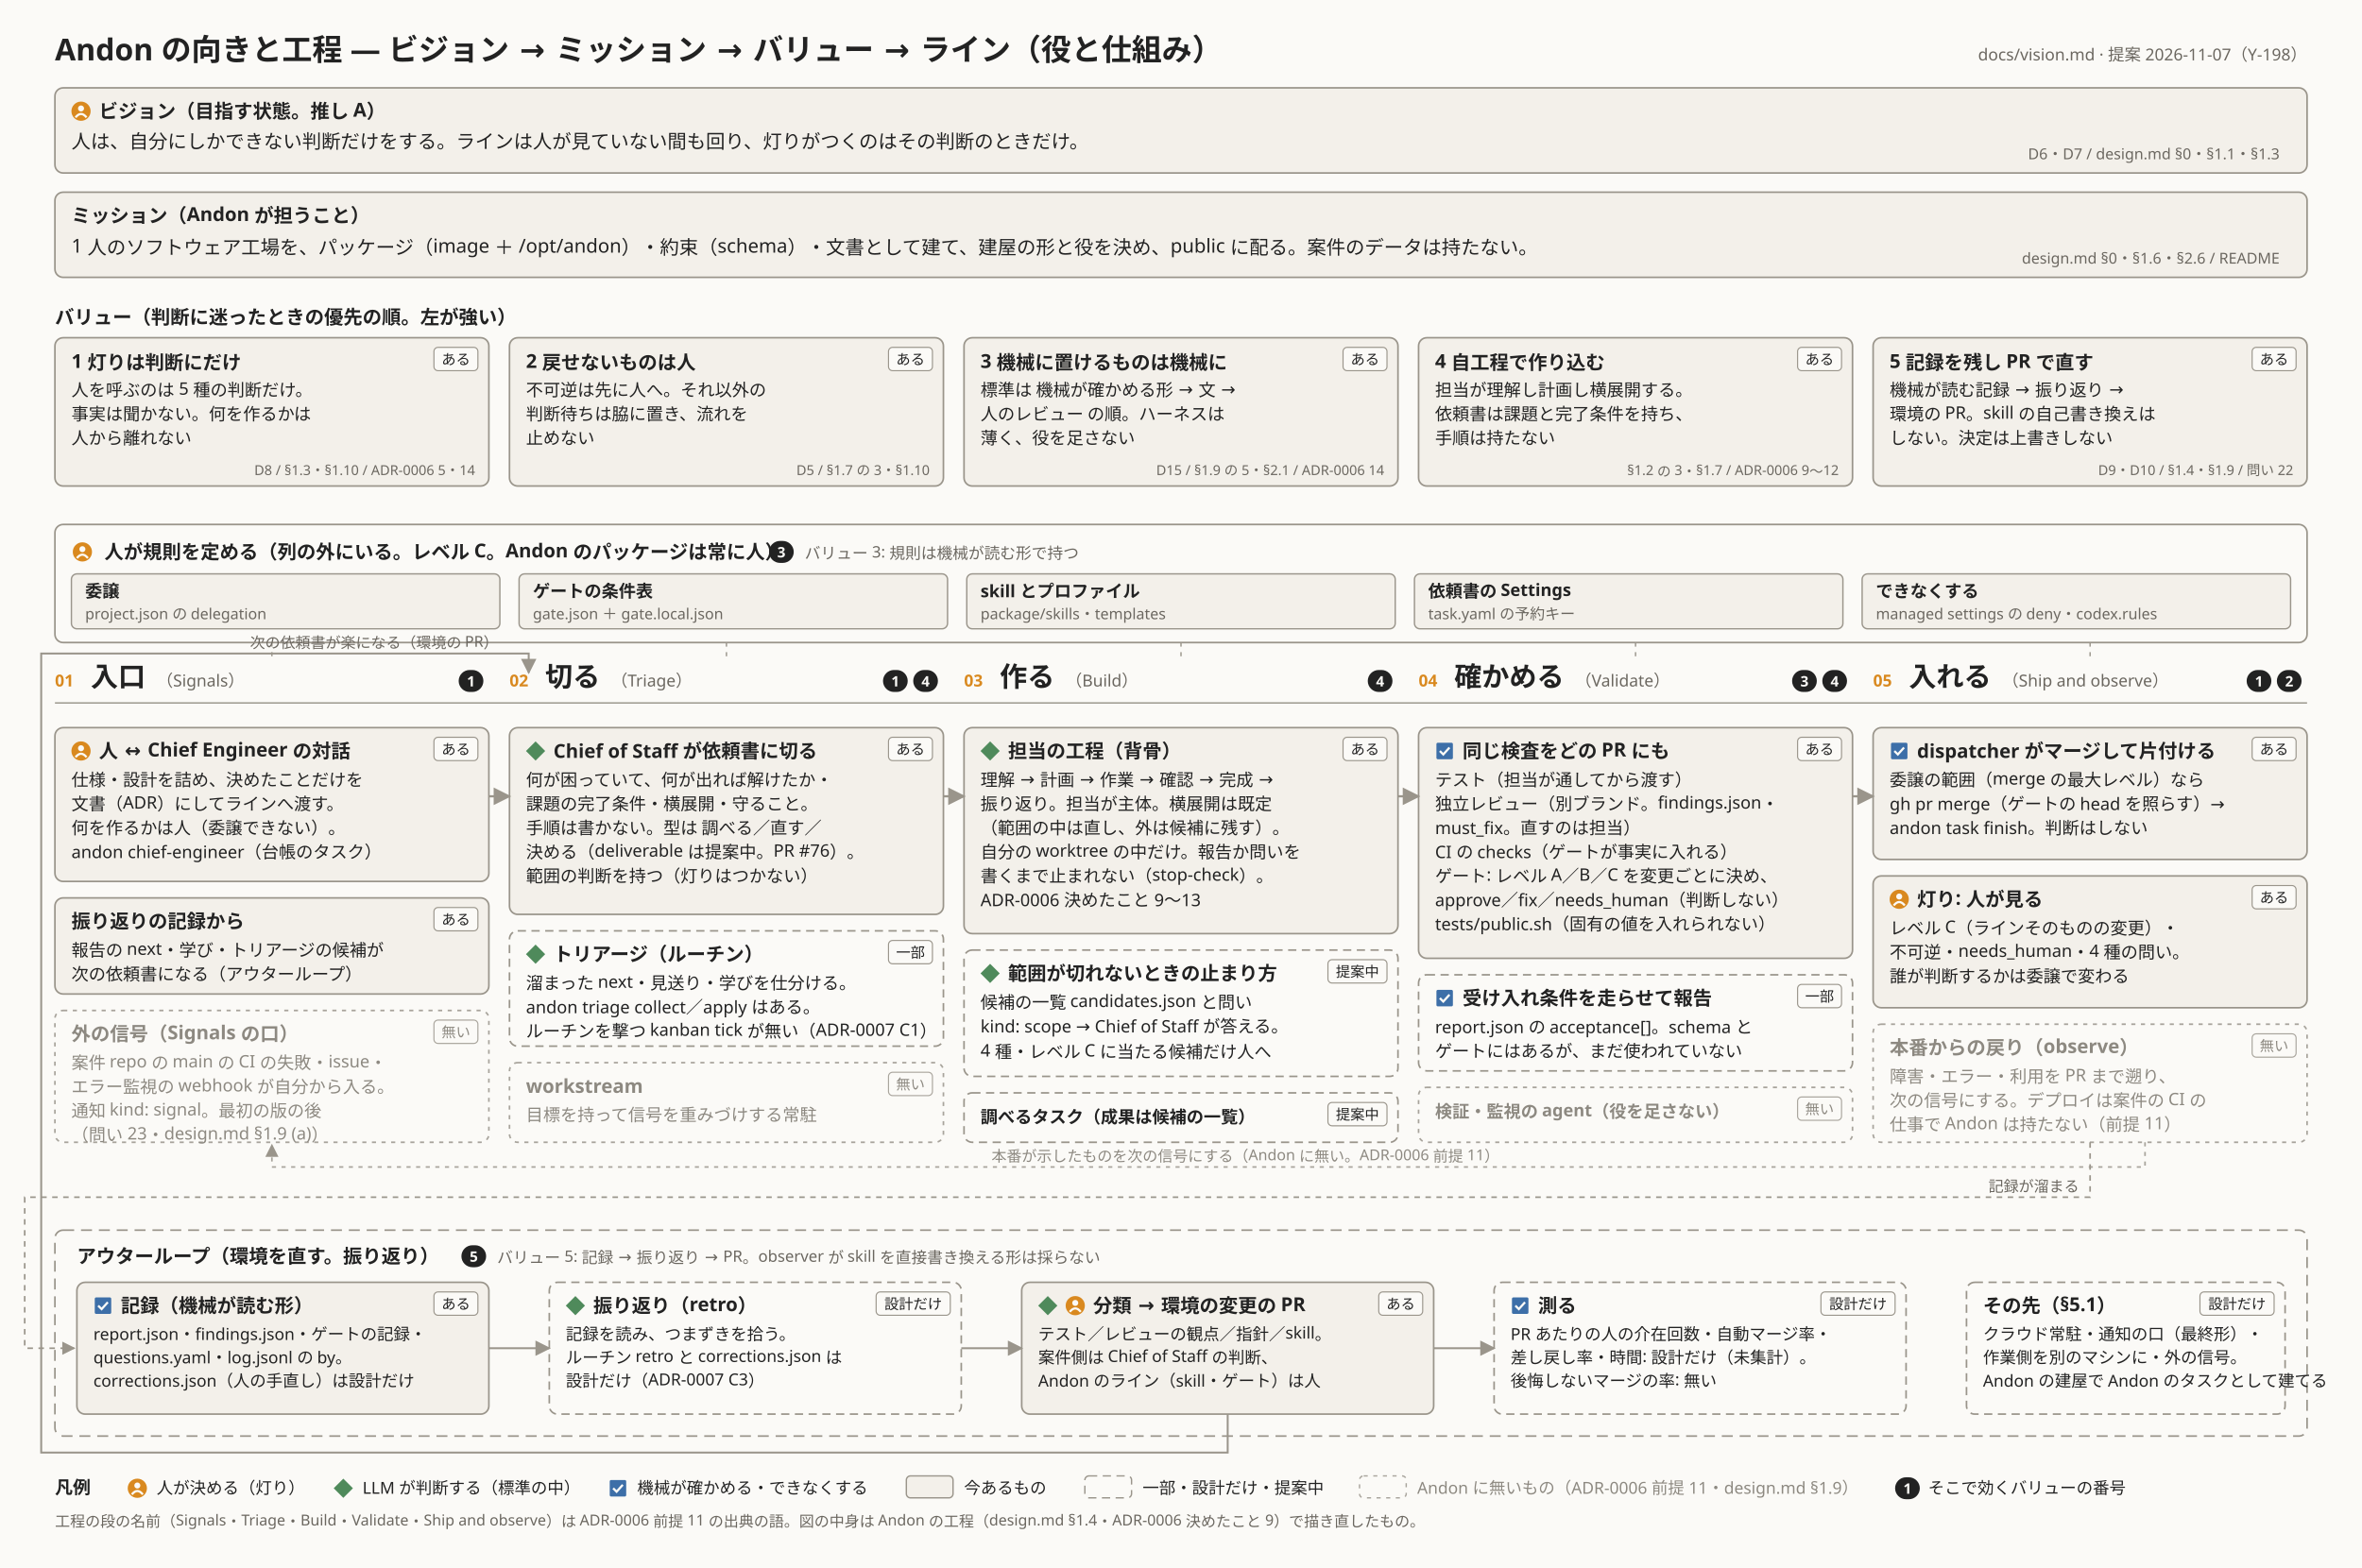
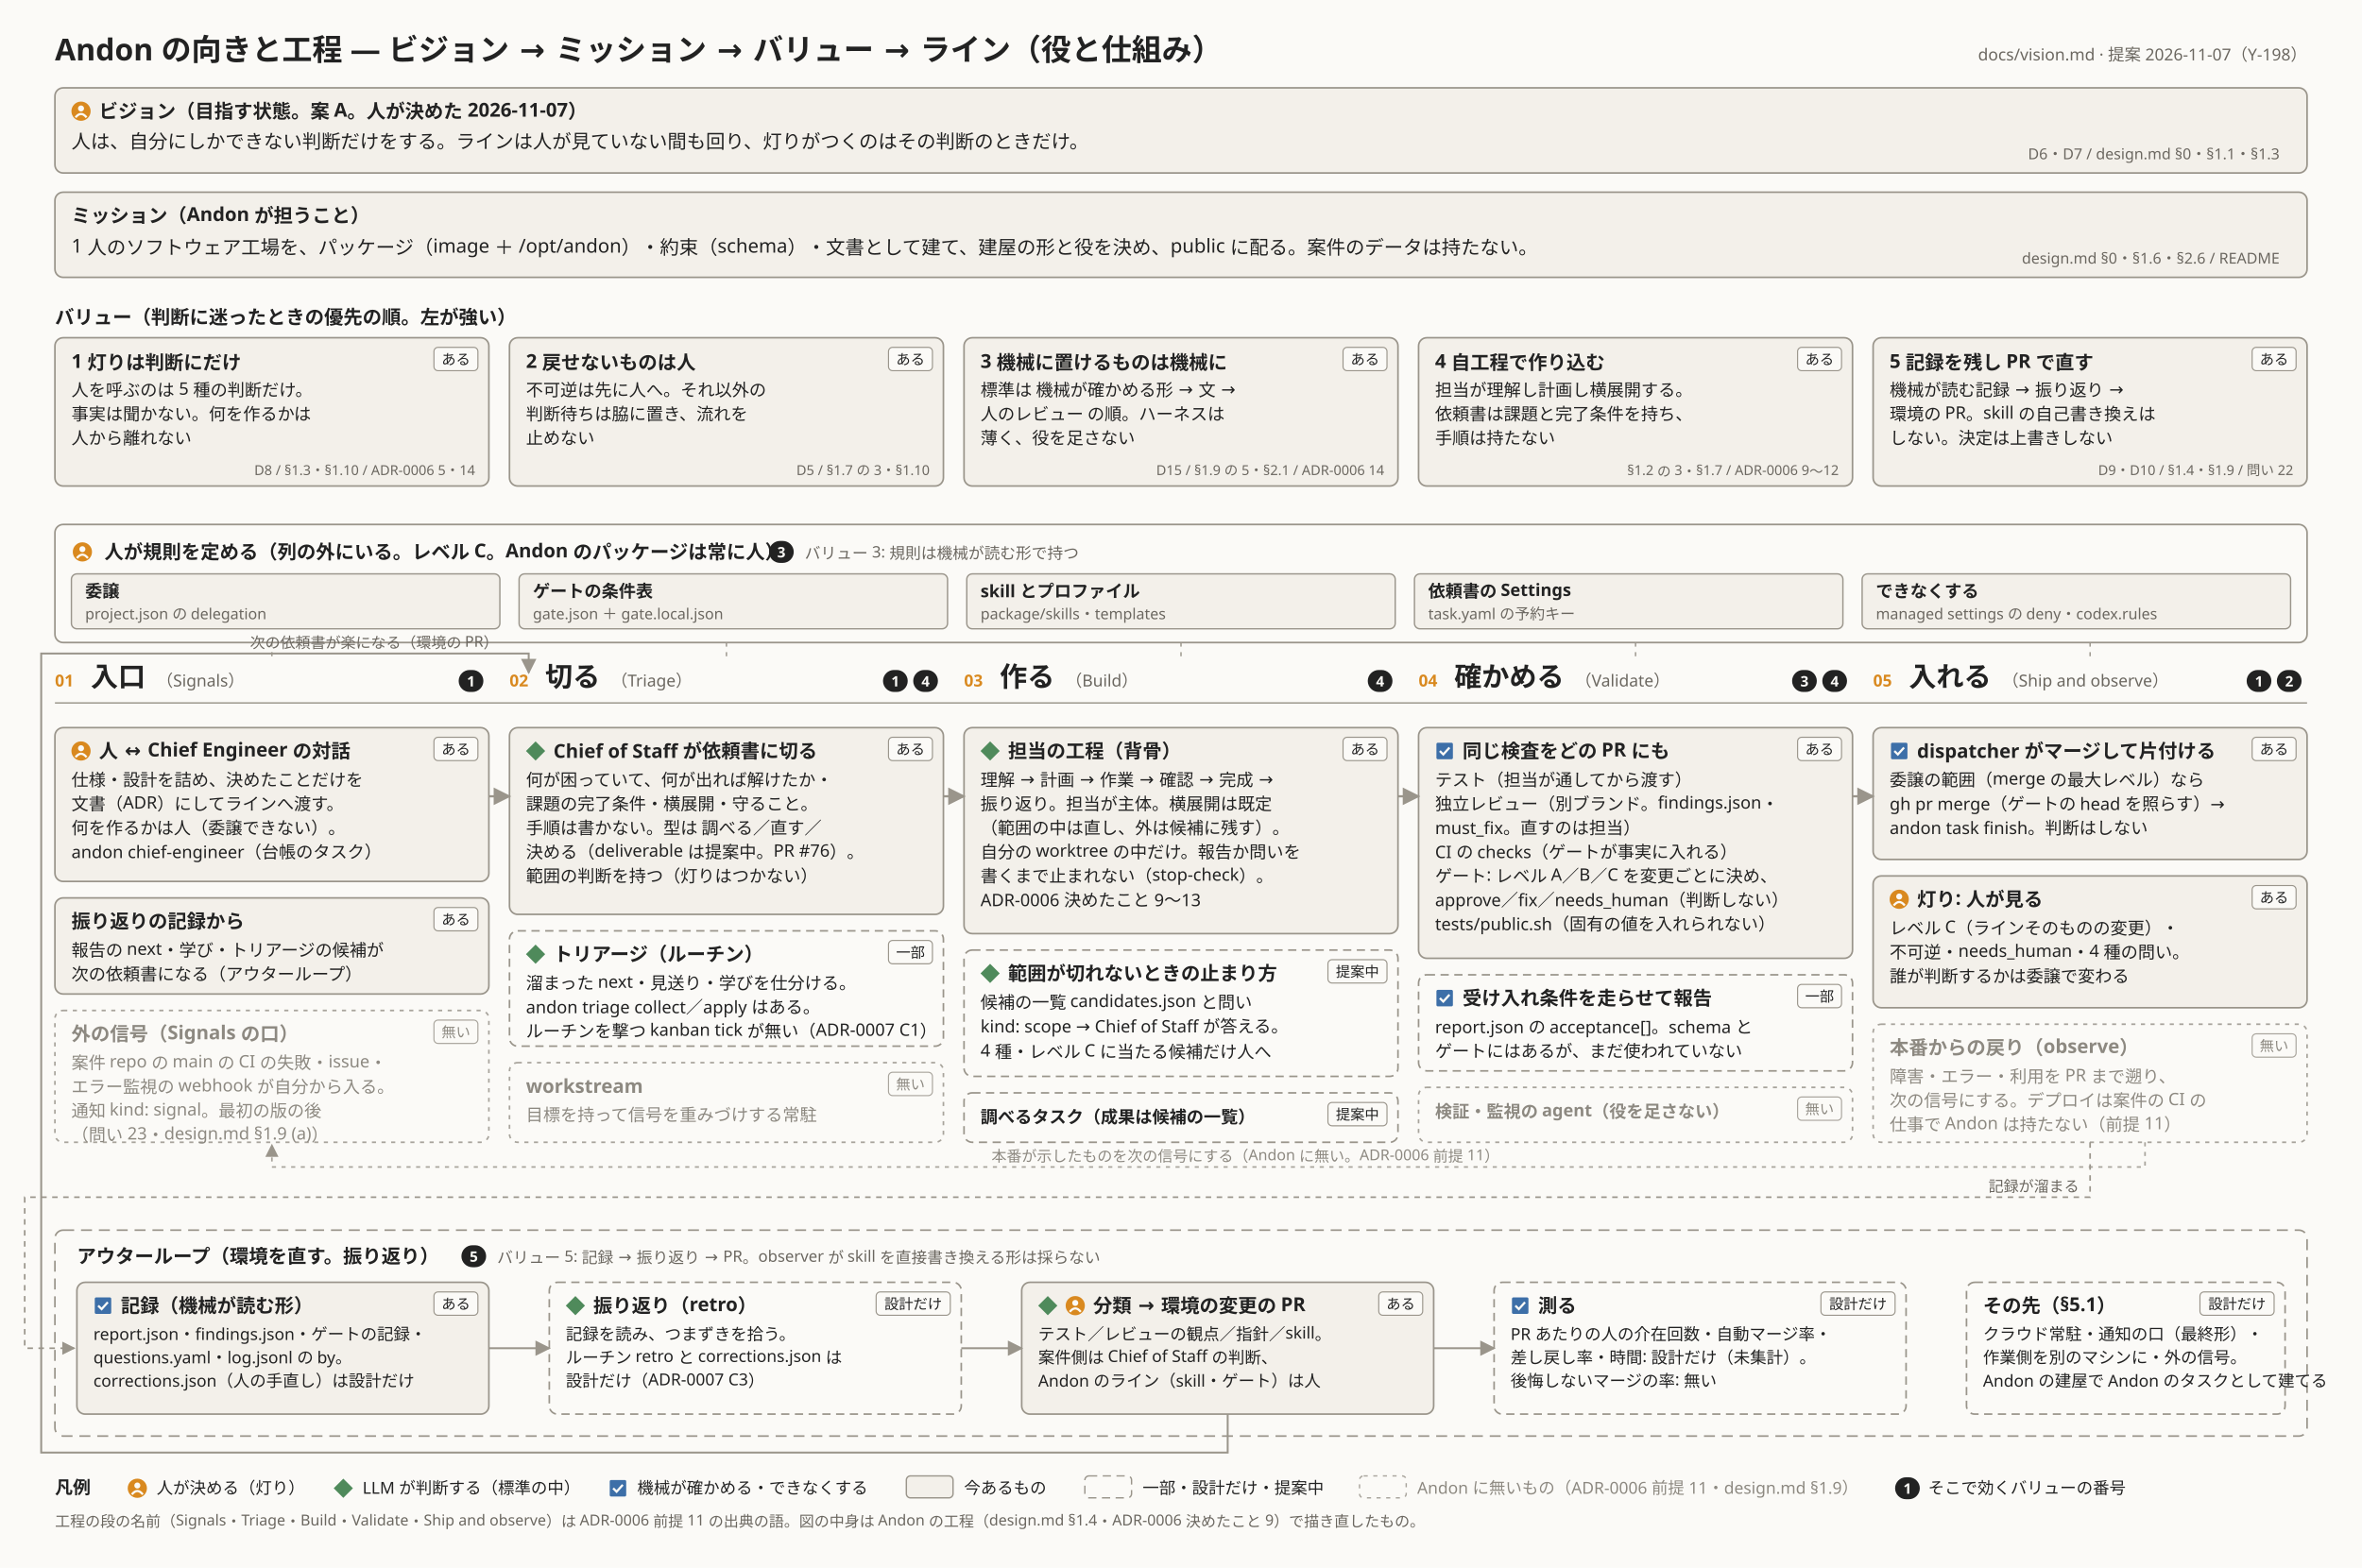
<svg xmlns="http://www.w3.org/2000/svg" width="1720" height="1142" viewBox="0 0 1720 1142" font-family="sans-serif">
  <defs>
    <marker id="ah" viewBox="0 0 10 10" refX="9" refY="5" markerWidth="8" markerHeight="8" orient="auto-start-reverse">
      <path d="M0 0 L10 5 L0 10 z" fill="#9a958b" />
    </marker>
  </defs>
  <rect width="1720" height="1142" fill="#fbfaf7" />
  <text x="40" y="44" font-size="22" font-weight="bold" fill="#222222" text-anchor="start" font-family="sans-serif">Andon の向きと工程 — ビジョン → ミッション → バリュー → ライン（役と仕組み）</text>
  <text x="1680" y="44" font-size="12" font-weight="normal" fill="#6b6760" text-anchor="end" font-family="sans-serif">docs/vision.md · 提案 2026-11-07（Y-198）</text>
  <rect x="40" y="64" width="1640" height="62" rx="6" fill="#f3f0ea" stroke="#9a958b" stroke-width="1.2" />
  <circle cx="59" cy="81" r="7" fill="#d9891f" />
  <circle cx="59" cy="79" r="2.2" fill="#fbfaf7" />
  <path d="M55 85.5 q4 -5 8 0" stroke="#fbfaf7" stroke-width="1.6" fill="none" />
-   <text x="72" y="86" font-size="14" font-weight="bold" fill="#222222" text-anchor="start" font-family="sans-serif">ビジョン（目指す状態。推し A）</text>
+   <text x="72" y="86" font-size="14" font-weight="bold" fill="#222222" text-anchor="start" font-family="sans-serif">ビジョン（目指す状態。案 A。人が決めた 2026-11-07）</text>
  <text x="52" y="108" font-size="14" font-weight="normal" fill="#222222" text-anchor="start" font-family="sans-serif">人は、自分にしかできない判断だけをする。ラインは人が見ていない間も回り、灯りがつくのはその判断のときだけ。</text>
  <text x="1660" y="116" font-size="11" font-weight="normal" fill="#6b6760" text-anchor="end" font-family="sans-serif">D6・D7 / design.md §0・§1.1・§1.3</text>
  <rect x="40" y="140" width="1640" height="62" rx="6" fill="#f3f0ea" stroke="#9a958b" stroke-width="1.2" />
  <text x="52" y="162" font-size="14" font-weight="bold" fill="#222222" text-anchor="start" font-family="sans-serif">ミッション（Andon が担うこと）</text>
  <text x="52" y="184" font-size="14" font-weight="normal" fill="#222222" text-anchor="start" font-family="sans-serif">1 人のソフトウェア工場を、パッケージ（image ＋ /opt/andon）・約束（schema）・文書として建て、建屋の形と役を決め、public に配る。案件のデータは持たない。</text>
  <text x="1660" y="192" font-size="11" font-weight="normal" fill="#6b6760" text-anchor="end" font-family="sans-serif">design.md §0・§1.6・§2.6 / README</text>
  <text x="40" y="236" font-size="14" font-weight="bold" fill="#222222" text-anchor="start" font-family="sans-serif">バリュー（判断に迷ったときの優先の順。左が強い）</text>
  <rect x="40" y="246" width="316" height="108" rx="6" fill="#f3f0ea" stroke="#9a958b" stroke-width="1.2" />
  <rect x="316" y="253" width="32" height="17" rx="3" fill="#fbfaf7" stroke="#9a958b" stroke-width="0.8" />
  <text x="332.0" y="265.5" font-size="10.5" font-weight="normal" fill="#222222" text-anchor="middle" font-family="sans-serif">ある</text>
  <text x="52" y="268" font-size="14" font-weight="bold" fill="#222222" text-anchor="start" font-family="sans-serif">1 灯りは判断にだけ</text>
  <text x="52" y="288.5" font-size="12.5" font-weight="normal" fill="#222222" text-anchor="start" font-family="sans-serif">人を呼ぶのは 5 種の判断だけ。</text>
  <text x="52" y="306.0" font-size="12.5" font-weight="normal" fill="#222222" text-anchor="start" font-family="sans-serif">事実は聞かない。何を作るかは</text>
  <text x="52" y="323.5" font-size="12.5" font-weight="normal" fill="#222222" text-anchor="start" font-family="sans-serif">人から離れない</text>
  <text x="346" y="346" font-size="10" font-weight="normal" fill="#6b6760" text-anchor="end" font-family="sans-serif">D8 / §1.3・§1.10 / ADR-0006 5・14</text>
  <rect x="371" y="246" width="316" height="108" rx="6" fill="#f3f0ea" stroke="#9a958b" stroke-width="1.2" />
  <rect x="647" y="253" width="32" height="17" rx="3" fill="#fbfaf7" stroke="#9a958b" stroke-width="0.8" />
  <text x="663.0" y="265.5" font-size="10.5" font-weight="normal" fill="#222222" text-anchor="middle" font-family="sans-serif">ある</text>
  <text x="383" y="268" font-size="14" font-weight="bold" fill="#222222" text-anchor="start" font-family="sans-serif">2 戻せないものは人</text>
  <text x="383" y="288.5" font-size="12.5" font-weight="normal" fill="#222222" text-anchor="start" font-family="sans-serif">不可逆は先に人へ。それ以外の</text>
  <text x="383" y="306.0" font-size="12.5" font-weight="normal" fill="#222222" text-anchor="start" font-family="sans-serif">判断待ちは脇に置き、流れを</text>
  <text x="383" y="323.5" font-size="12.5" font-weight="normal" fill="#222222" text-anchor="start" font-family="sans-serif">止めない</text>
  <text x="677" y="346" font-size="10" font-weight="normal" fill="#6b6760" text-anchor="end" font-family="sans-serif">D5 / §1.7 の 3・§1.10</text>
  <rect x="702" y="246" width="316" height="108" rx="6" fill="#f3f0ea" stroke="#9a958b" stroke-width="1.2" />
  <rect x="978" y="253" width="32" height="17" rx="3" fill="#fbfaf7" stroke="#9a958b" stroke-width="0.8" />
  <text x="994.0" y="265.5" font-size="10.5" font-weight="normal" fill="#222222" text-anchor="middle" font-family="sans-serif">ある</text>
  <text x="714" y="268" font-size="14" font-weight="bold" fill="#222222" text-anchor="start" font-family="sans-serif">3 機械に置けるものは機械に</text>
  <text x="714" y="288.5" font-size="12.5" font-weight="normal" fill="#222222" text-anchor="start" font-family="sans-serif">標準は 機械が確かめる形 → 文 →</text>
  <text x="714" y="306.0" font-size="12.5" font-weight="normal" fill="#222222" text-anchor="start" font-family="sans-serif">人のレビュー の順。ハーネスは</text>
  <text x="714" y="323.5" font-size="12.5" font-weight="normal" fill="#222222" text-anchor="start" font-family="sans-serif">薄く、役を足さない</text>
  <text x="1008" y="346" font-size="10" font-weight="normal" fill="#6b6760" text-anchor="end" font-family="sans-serif">D15 / §1.9 の 5・§2.1 / ADR-0006 14</text>
  <rect x="1033" y="246" width="316" height="108" rx="6" fill="#f3f0ea" stroke="#9a958b" stroke-width="1.2" />
  <rect x="1309" y="253" width="32" height="17" rx="3" fill="#fbfaf7" stroke="#9a958b" stroke-width="0.8" />
  <text x="1325.0" y="265.5" font-size="10.5" font-weight="normal" fill="#222222" text-anchor="middle" font-family="sans-serif">ある</text>
  <text x="1045" y="268" font-size="14" font-weight="bold" fill="#222222" text-anchor="start" font-family="sans-serif">4 自工程で作り込む</text>
  <text x="1045" y="288.5" font-size="12.5" font-weight="normal" fill="#222222" text-anchor="start" font-family="sans-serif">担当が理解し計画し横展開する。</text>
  <text x="1045" y="306.0" font-size="12.5" font-weight="normal" fill="#222222" text-anchor="start" font-family="sans-serif">依頼書は課題と完了条件を持ち、</text>
  <text x="1045" y="323.5" font-size="12.5" font-weight="normal" fill="#222222" text-anchor="start" font-family="sans-serif">手順は持たない</text>
  <text x="1339" y="346" font-size="10" font-weight="normal" fill="#6b6760" text-anchor="end" font-family="sans-serif">§1.2 の 3・§1.7 / ADR-0006 9〜12</text>
  <rect x="1364" y="246" width="316" height="108" rx="6" fill="#f3f0ea" stroke="#9a958b" stroke-width="1.2" />
  <rect x="1640" y="253" width="32" height="17" rx="3" fill="#fbfaf7" stroke="#9a958b" stroke-width="0.8" />
  <text x="1656.0" y="265.5" font-size="10.5" font-weight="normal" fill="#222222" text-anchor="middle" font-family="sans-serif">ある</text>
  <text x="1376" y="268" font-size="14" font-weight="bold" fill="#222222" text-anchor="start" font-family="sans-serif">5 記録を残し PR で直す</text>
  <text x="1376" y="288.5" font-size="12.5" font-weight="normal" fill="#222222" text-anchor="start" font-family="sans-serif">機械が読む記録 → 振り返り →</text>
  <text x="1376" y="306.0" font-size="12.5" font-weight="normal" fill="#222222" text-anchor="start" font-family="sans-serif">環境の PR。skill の自己書き換えは</text>
  <text x="1376" y="323.5" font-size="12.5" font-weight="normal" fill="#222222" text-anchor="start" font-family="sans-serif">しない。決定は上書きしない</text>
  <text x="1670" y="346" font-size="10" font-weight="normal" fill="#6b6760" text-anchor="end" font-family="sans-serif">D9・D10 / §1.4・§1.9 / 問い 22</text>
  <rect x="40" y="382" width="1640" height="86" rx="6" fill="none" stroke="#9a958b" stroke-width="1.2" />
  <circle cx="60" cy="402" r="7" fill="#d9891f" />
  <circle cx="60" cy="400" r="2.2" fill="#fbfaf7" />
  <path d="M56 406.5 q4 -5 8 0" stroke="#fbfaf7" stroke-width="1.6" fill="none" />
  <text x="76" y="407" font-size="14" font-weight="bold" fill="#222222" text-anchor="start" font-family="sans-serif">人が規則を定める（列の外にいる。レベル C。Andon のパッケージは常に人）</text>
  <rect x="560" y="394" width="18" height="16" rx="8" fill="#222222" />
  <text x="569" y="406" font-size="10.5" font-weight="bold" fill="#fbfaf7" text-anchor="middle" font-family="sans-serif">3</text>
  <text x="586" y="407" font-size="11.5" font-weight="normal" fill="#6b6760" text-anchor="start" font-family="sans-serif">バリュー 3: 規則は機械が読む形で持つ</text>
  <rect x="52.0" y="418" width="312.0" height="40" rx="4" fill="#f3f0ea" stroke="#9a958b" stroke-width="1" />
  <text x="62.0" y="435" font-size="12.5" font-weight="bold" fill="#222222" text-anchor="start" font-family="sans-serif">委譲</text>
  <text x="62.0" y="451" font-size="11" font-weight="normal" fill="#6b6760" text-anchor="start" font-family="sans-serif">project.json の delegation</text>
  <rect x="378.0" y="418" width="312.0" height="40" rx="4" fill="#f3f0ea" stroke="#9a958b" stroke-width="1" />
  <text x="388.0" y="435" font-size="12.5" font-weight="bold" fill="#222222" text-anchor="start" font-family="sans-serif">ゲートの条件表</text>
  <text x="388.0" y="451" font-size="11" font-weight="normal" fill="#6b6760" text-anchor="start" font-family="sans-serif">gate.json ＋ gate.local.json</text>
  <rect x="704.0" y="418" width="312.0" height="40" rx="4" fill="#f3f0ea" stroke="#9a958b" stroke-width="1" />
  <text x="714.0" y="435" font-size="12.5" font-weight="bold" fill="#222222" text-anchor="start" font-family="sans-serif">skill とプロファイル</text>
  <text x="714.0" y="451" font-size="11" font-weight="normal" fill="#6b6760" text-anchor="start" font-family="sans-serif">package/skills・templates</text>
  <rect x="1030.0" y="418" width="312.0" height="40" rx="4" fill="#f3f0ea" stroke="#9a958b" stroke-width="1" />
  <text x="1040.0" y="435" font-size="12.5" font-weight="bold" fill="#222222" text-anchor="start" font-family="sans-serif">依頼書の Settings</text>
  <text x="1040.0" y="451" font-size="11" font-weight="normal" fill="#6b6760" text-anchor="start" font-family="sans-serif">task.yaml の予約キー</text>
  <rect x="1356.0" y="418" width="312.0" height="40" rx="4" fill="#f3f0ea" stroke="#9a958b" stroke-width="1" />
  <text x="1366.0" y="435" font-size="12.5" font-weight="bold" fill="#222222" text-anchor="start" font-family="sans-serif">できなくする</text>
  <text x="1366.0" y="451" font-size="11" font-weight="normal" fill="#6b6760" text-anchor="start" font-family="sans-serif">managed settings の deny・codex.rules</text>
  <path d="M198.0 468 L198.0 482" stroke="#9a958b" stroke-width="1" fill="none" stroke-dasharray="3,4" />
  <text x="40" y="500" font-size="12" font-weight="bold" fill="#d9891f" text-anchor="start" font-family="sans-serif">01</text>
  <text x="66" y="500" font-size="20" font-weight="bold" fill="#222222" text-anchor="start" font-family="sans-serif">入口</text>
  <text x="114" y="500" font-size="12" font-weight="normal" fill="#6b6760" text-anchor="start" font-family="sans-serif">（Signals）</text>
  <rect x="334" y="488" width="18" height="16" rx="8" fill="#222222" />
  <text x="343" y="500" font-size="10.5" font-weight="bold" fill="#fbfaf7" text-anchor="middle" font-family="sans-serif">1</text>
  <path d="M529.0 468 L529.0 482" stroke="#9a958b" stroke-width="1" fill="none" stroke-dasharray="3,4" />
  <text x="371" y="500" font-size="12" font-weight="bold" fill="#d9891f" text-anchor="start" font-family="sans-serif">02</text>
  <text x="397" y="500" font-size="20" font-weight="bold" fill="#222222" text-anchor="start" font-family="sans-serif">切る</text>
  <text x="445" y="500" font-size="12" font-weight="normal" fill="#6b6760" text-anchor="start" font-family="sans-serif">（Triage）</text>
  <rect x="643" y="488" width="18" height="16" rx="8" fill="#222222" />
  <text x="652" y="500" font-size="10.5" font-weight="bold" fill="#fbfaf7" text-anchor="middle" font-family="sans-serif">1</text>
  <rect x="665" y="488" width="18" height="16" rx="8" fill="#222222" />
  <text x="674" y="500" font-size="10.5" font-weight="bold" fill="#fbfaf7" text-anchor="middle" font-family="sans-serif">4</text>
  <path d="M860.0 468 L860.0 482" stroke="#9a958b" stroke-width="1" fill="none" stroke-dasharray="3,4" />
  <text x="702" y="500" font-size="12" font-weight="bold" fill="#d9891f" text-anchor="start" font-family="sans-serif">03</text>
  <text x="728" y="500" font-size="20" font-weight="bold" fill="#222222" text-anchor="start" font-family="sans-serif">作る</text>
  <text x="776" y="500" font-size="12" font-weight="normal" fill="#6b6760" text-anchor="start" font-family="sans-serif">（Build）</text>
  <rect x="996" y="488" width="18" height="16" rx="8" fill="#222222" />
  <text x="1005" y="500" font-size="10.5" font-weight="bold" fill="#fbfaf7" text-anchor="middle" font-family="sans-serif">4</text>
  <path d="M1191.0 468 L1191.0 482" stroke="#9a958b" stroke-width="1" fill="none" stroke-dasharray="3,4" />
  <text x="1033" y="500" font-size="12" font-weight="bold" fill="#d9891f" text-anchor="start" font-family="sans-serif">04</text>
  <text x="1059" y="500" font-size="20" font-weight="bold" fill="#222222" text-anchor="start" font-family="sans-serif">確かめる</text>
  <text x="1147" y="500" font-size="12" font-weight="normal" fill="#6b6760" text-anchor="start" font-family="sans-serif">（Validate）</text>
  <rect x="1305" y="488" width="18" height="16" rx="8" fill="#222222" />
  <text x="1314" y="500" font-size="10.5" font-weight="bold" fill="#fbfaf7" text-anchor="middle" font-family="sans-serif">3</text>
  <rect x="1327" y="488" width="18" height="16" rx="8" fill="#222222" />
  <text x="1336" y="500" font-size="10.5" font-weight="bold" fill="#fbfaf7" text-anchor="middle" font-family="sans-serif">4</text>
  <path d="M1522.0 468 L1522.0 482" stroke="#9a958b" stroke-width="1" fill="none" stroke-dasharray="3,4" />
  <text x="1364" y="500" font-size="12" font-weight="bold" fill="#d9891f" text-anchor="start" font-family="sans-serif">05</text>
  <text x="1390" y="500" font-size="20" font-weight="bold" fill="#222222" text-anchor="start" font-family="sans-serif">入れる</text>
  <text x="1458" y="500" font-size="12" font-weight="normal" fill="#6b6760" text-anchor="start" font-family="sans-serif">（Ship and observe）</text>
  <rect x="1636" y="488" width="18" height="16" rx="8" fill="#222222" />
  <text x="1645" y="500" font-size="10.5" font-weight="bold" fill="#fbfaf7" text-anchor="middle" font-family="sans-serif">1</text>
  <rect x="1658" y="488" width="18" height="16" rx="8" fill="#222222" />
  <text x="1667" y="500" font-size="10.5" font-weight="bold" fill="#fbfaf7" text-anchor="middle" font-family="sans-serif">2</text>
  <path d="M40 512 L1680 512" stroke="#9a958b" stroke-width="1" />
  <rect x="40" y="530" width="316" height="112" rx="6" fill="#f3f0ea" stroke="#9a958b" stroke-width="1.2" />
  <rect x="316" y="537" width="32" height="17" rx="3" fill="#fbfaf7" stroke="#9a958b" stroke-width="0.8" />
  <text x="332.0" y="549.5" font-size="10.5" font-weight="normal" fill="#222222" text-anchor="middle" font-family="sans-serif">ある</text>
  <circle cx="59" cy="547" r="7" fill="#d9891f" />
  <circle cx="59" cy="545" r="2.2" fill="#fbfaf7" />
  <path d="M55 551.5 q4 -5 8 0" stroke="#fbfaf7" stroke-width="1.6" fill="none" />
  <text x="72" y="552" font-size="14" font-weight="bold" fill="#222222" text-anchor="start" font-family="sans-serif">人 ↔ Chief Engineer の対話</text>
  <text x="52" y="572.5" font-size="12.5" font-weight="normal" fill="#222222" text-anchor="start" font-family="sans-serif">仕様・設計を詰め、決めたことだけを</text>
  <text x="52" y="590.0" font-size="12.5" font-weight="normal" fill="#222222" text-anchor="start" font-family="sans-serif">文書（ADR）にしてラインへ渡す。</text>
  <text x="52" y="607.5" font-size="12.5" font-weight="normal" fill="#222222" text-anchor="start" font-family="sans-serif">何を作るかは人（委譲できない）。</text>
  <text x="52" y="625.0" font-size="12.5" font-weight="normal" fill="#222222" text-anchor="start" font-family="sans-serif">andon chief-engineer（台帳のタスク）</text>
  <rect x="40" y="654" width="316" height="70" rx="6" fill="#f3f0ea" stroke="#9a958b" stroke-width="1.2" />
  <rect x="316" y="661" width="32" height="17" rx="3" fill="#fbfaf7" stroke="#9a958b" stroke-width="0.8" />
  <text x="332.0" y="673.5" font-size="10.5" font-weight="normal" fill="#222222" text-anchor="middle" font-family="sans-serif">ある</text>
  <text x="52" y="676" font-size="14" font-weight="bold" fill="#222222" text-anchor="start" font-family="sans-serif">振り返りの記録から</text>
  <text x="52" y="696.5" font-size="12.5" font-weight="normal" fill="#222222" text-anchor="start" font-family="sans-serif">報告の next・学び・トリアージの候補が</text>
  <text x="52" y="714.0" font-size="12.5" font-weight="normal" fill="#222222" text-anchor="start" font-family="sans-serif">次の依頼書になる（アウターループ）</text>
  <rect x="40" y="736" width="316" height="96" rx="6" fill="none" stroke="#a8a49c" stroke-width="1.2" stroke-dasharray="3,4" />
  <rect x="316" y="743" width="32" height="17" rx="3" fill="#fbfaf7" stroke="#a8a49c" stroke-width="0.8" />
  <text x="332.0" y="755.5" font-size="10.5" font-weight="normal" fill="#8d8981" text-anchor="middle" font-family="sans-serif">無い</text>
  <text x="52" y="758" font-size="14" font-weight="bold" fill="#8d8981" text-anchor="start" font-family="sans-serif">外の信号（Signals の口）</text>
  <text x="52" y="778.5" font-size="12.5" font-weight="normal" fill="#8d8981" text-anchor="start" font-family="sans-serif">案件 repo の main の CI の失敗・issue・</text>
  <text x="52" y="796.0" font-size="12.5" font-weight="normal" fill="#8d8981" text-anchor="start" font-family="sans-serif">エラー監視の webhook が自分から入る。</text>
  <text x="52" y="813.5" font-size="12.5" font-weight="normal" fill="#8d8981" text-anchor="start" font-family="sans-serif">通知 kind: signal。最初の版の後</text>
  <text x="52" y="831.0" font-size="12.5" font-weight="normal" fill="#8d8981" text-anchor="start" font-family="sans-serif">（問い 23・design.md §1.9 (a)）</text>
  <rect x="371" y="530" width="316" height="136" rx="6" fill="#f3f0ea" stroke="#9a958b" stroke-width="1.2" />
  <rect x="647" y="537" width="32" height="17" rx="3" fill="#fbfaf7" stroke="#9a958b" stroke-width="0.8" />
  <text x="663.0" y="549.5" font-size="10.5" font-weight="normal" fill="#222222" text-anchor="middle" font-family="sans-serif">ある</text>
  <path d="M390 540 L397 547 L390 554 L383 547 Z" fill="#4f8a5b" />
  <text x="403" y="552" font-size="14" font-weight="bold" fill="#222222" text-anchor="start" font-family="sans-serif">Chief of Staff が依頼書に切る</text>
  <text x="383" y="572.5" font-size="12.5" font-weight="normal" fill="#222222" text-anchor="start" font-family="sans-serif">何が困っていて、何が出れば解けたか・</text>
  <text x="383" y="590.0" font-size="12.5" font-weight="normal" fill="#222222" text-anchor="start" font-family="sans-serif">課題の完了条件・横展開・守ること。</text>
  <text x="383" y="607.5" font-size="12.5" font-weight="normal" fill="#222222" text-anchor="start" font-family="sans-serif">手順は書かない。型は 調べる／直す／</text>
  <text x="383" y="625.0" font-size="12.5" font-weight="normal" fill="#222222" text-anchor="start" font-family="sans-serif">決める（deliverable は提案中。PR #76）。</text>
  <text x="383" y="642.5" font-size="12.5" font-weight="normal" fill="#222222" text-anchor="start" font-family="sans-serif">範囲の判断を持つ（灯りはつかない）</text>
  <rect x="371" y="678" width="316" height="84" rx="6" fill="#fbfaf7" stroke="#9a958b" stroke-width="1.2" stroke-dasharray="6,4" />
  <rect x="647" y="685" width="32" height="17" rx="3" fill="#fbfaf7" stroke="#9a958b" stroke-width="0.8" />
  <text x="663.0" y="697.5" font-size="10.5" font-weight="normal" fill="#222222" text-anchor="middle" font-family="sans-serif">一部</text>
  <path d="M390 688 L397 695 L390 702 L383 695 Z" fill="#4f8a5b" />
  <text x="403" y="700" font-size="14" font-weight="bold" fill="#222222" text-anchor="start" font-family="sans-serif">トリアージ（ルーチン）</text>
  <text x="383" y="720.5" font-size="12.5" font-weight="normal" fill="#222222" text-anchor="start" font-family="sans-serif">溜まった next・見送り・学びを仕分ける。</text>
  <text x="383" y="738.0" font-size="12.5" font-weight="normal" fill="#222222" text-anchor="start" font-family="sans-serif">andon triage collect／apply はある。</text>
  <text x="383" y="755.5" font-size="12.5" font-weight="normal" fill="#222222" text-anchor="start" font-family="sans-serif">ルーチンを撃つ kanban tick が無い（ADR-0007 C1）</text>
  <rect x="371" y="774" width="316" height="58" rx="6" fill="none" stroke="#a8a49c" stroke-width="1.2" stroke-dasharray="3,4" />
  <rect x="647" y="781" width="32" height="17" rx="3" fill="#fbfaf7" stroke="#a8a49c" stroke-width="0.8" />
  <text x="663.0" y="793.5" font-size="10.5" font-weight="normal" fill="#8d8981" text-anchor="middle" font-family="sans-serif">無い</text>
  <text x="383" y="796" font-size="14" font-weight="bold" fill="#8d8981" text-anchor="start" font-family="sans-serif">workstream</text>
  <text x="383" y="816.5" font-size="12.5" font-weight="normal" fill="#8d8981" text-anchor="start" font-family="sans-serif">目標を持って信号を重みづけする常駐</text>
  <rect x="702" y="530" width="316" height="150" rx="6" fill="#f3f0ea" stroke="#9a958b" stroke-width="1.2" />
  <rect x="978" y="537" width="32" height="17" rx="3" fill="#fbfaf7" stroke="#9a958b" stroke-width="0.8" />
  <text x="994.0" y="549.5" font-size="10.5" font-weight="normal" fill="#222222" text-anchor="middle" font-family="sans-serif">ある</text>
  <path d="M721 540 L728 547 L721 554 L714 547 Z" fill="#4f8a5b" />
  <text x="734" y="552" font-size="14" font-weight="bold" fill="#222222" text-anchor="start" font-family="sans-serif">担当の工程（背骨）</text>
  <text x="714" y="572.5" font-size="12.5" font-weight="normal" fill="#222222" text-anchor="start" font-family="sans-serif">理解 → 計画 → 作業 → 確認 → 完成 →</text>
  <text x="714" y="590.0" font-size="12.5" font-weight="normal" fill="#222222" text-anchor="start" font-family="sans-serif">振り返り。担当が主体。横展開は既定</text>
  <text x="714" y="607.5" font-size="12.5" font-weight="normal" fill="#222222" text-anchor="start" font-family="sans-serif">（範囲の中は直し、外は候補に残す）。</text>
  <text x="714" y="625.0" font-size="12.5" font-weight="normal" fill="#222222" text-anchor="start" font-family="sans-serif">自分の worktree の中だけ。報告か問いを</text>
  <text x="714" y="642.5" font-size="12.5" font-weight="normal" fill="#222222" text-anchor="start" font-family="sans-serif">書くまで止まれない（stop-check）。</text>
  <text x="714" y="660.0" font-size="12.5" font-weight="normal" fill="#222222" text-anchor="start" font-family="sans-serif">ADR-0006 決めたこと 9〜13</text>
  <rect x="702" y="692" width="316" height="92" rx="6" fill="#fbfaf7" stroke="#9a958b" stroke-width="1.2" stroke-dasharray="6,4" />
  <rect x="967" y="699" width="43" height="17" rx="3" fill="#fbfaf7" stroke="#9a958b" stroke-width="0.8" />
  <text x="988.5" y="711.5" font-size="10.5" font-weight="normal" fill="#222222" text-anchor="middle" font-family="sans-serif">提案中</text>
  <path d="M721 702 L728 709 L721 716 L714 709 Z" fill="#4f8a5b" />
  <text x="734" y="714" font-size="14" font-weight="bold" fill="#222222" text-anchor="start" font-family="sans-serif">範囲が切れないときの止まり方</text>
  <text x="714" y="734.5" font-size="12.5" font-weight="normal" fill="#222222" text-anchor="start" font-family="sans-serif">候補の一覧 candidates.json と問い</text>
  <text x="714" y="752.0" font-size="12.5" font-weight="normal" fill="#222222" text-anchor="start" font-family="sans-serif">kind: scope → Chief of Staff が答える。</text>
  <text x="714" y="769.5" font-size="12.5" font-weight="normal" fill="#222222" text-anchor="start" font-family="sans-serif">4 種・レベル C に当たる候補だけ人へ</text>
  <rect x="702" y="796" width="316" height="36" rx="6" fill="#fbfaf7" stroke="#9a958b" stroke-width="1.2" stroke-dasharray="6,4" />
  <rect x="967" y="803" width="43" height="17" rx="3" fill="#fbfaf7" stroke="#9a958b" stroke-width="0.8" />
  <text x="988.5" y="815.5" font-size="10.5" font-weight="normal" fill="#222222" text-anchor="middle" font-family="sans-serif">提案中</text>
  <text x="714" y="818" font-size="12.5" font-weight="bold" fill="#222222" text-anchor="start" font-family="sans-serif">調べるタスク（成果は候補の一覧）</text>
  <rect x="1033" y="530" width="316" height="168" rx="6" fill="#f3f0ea" stroke="#9a958b" stroke-width="1.2" />
  <rect x="1309" y="537" width="32" height="17" rx="3" fill="#fbfaf7" stroke="#9a958b" stroke-width="0.8" />
  <text x="1325.0" y="549.5" font-size="10.5" font-weight="normal" fill="#222222" text-anchor="middle" font-family="sans-serif">ある</text>
  <rect x="1046" y="541" width="12" height="12" fill="#3d6fa8" rx="1" />
  <path d="M1048.5 547 l2.5 2.5 l4.5 -5" stroke="#fbfaf7" stroke-width="1.6" fill="none" />
  <text x="1065" y="552" font-size="14" font-weight="bold" fill="#222222" text-anchor="start" font-family="sans-serif">同じ検査をどの PR にも</text>
  <text x="1045" y="572.5" font-size="12.5" font-weight="normal" fill="#222222" text-anchor="start" font-family="sans-serif">テスト（担当が通してから渡す）</text>
  <text x="1045" y="590.0" font-size="12.5" font-weight="normal" fill="#222222" text-anchor="start" font-family="sans-serif">独立レビュー（別ブランド。findings.json・</text>
  <text x="1045" y="607.5" font-size="12.5" font-weight="normal" fill="#222222" text-anchor="start" font-family="sans-serif">must_fix。直すのは担当）</text>
  <text x="1045" y="625.0" font-size="12.5" font-weight="normal" fill="#222222" text-anchor="start" font-family="sans-serif">CI の checks（ゲートが事実に入れる）</text>
  <text x="1045" y="642.5" font-size="12.5" font-weight="normal" fill="#222222" text-anchor="start" font-family="sans-serif">ゲート: レベル A／B／C を変更ごとに決め、</text>
  <text x="1045" y="660.0" font-size="12.5" font-weight="normal" fill="#222222" text-anchor="start" font-family="sans-serif">approve／fix／needs_human（判断しない）</text>
  <text x="1045" y="677.5" font-size="12.5" font-weight="normal" fill="#222222" text-anchor="start" font-family="sans-serif">tests/public.sh（固有の値を入れられない）</text>
  <rect x="1033" y="710" width="316" height="70" rx="6" fill="#fbfaf7" stroke="#9a958b" stroke-width="1.2" stroke-dasharray="6,4" />
  <rect x="1309" y="717" width="32" height="17" rx="3" fill="#fbfaf7" stroke="#9a958b" stroke-width="0.8" />
  <text x="1325.0" y="729.5" font-size="10.5" font-weight="normal" fill="#222222" text-anchor="middle" font-family="sans-serif">一部</text>
  <rect x="1046" y="721" width="12" height="12" fill="#3d6fa8" rx="1" />
  <path d="M1048.5 727 l2.5 2.5 l4.5 -5" stroke="#fbfaf7" stroke-width="1.6" fill="none" />
  <text x="1065" y="732" font-size="14" font-weight="bold" fill="#222222" text-anchor="start" font-family="sans-serif">受け入れ条件を走らせて報告</text>
  <text x="1045" y="752.5" font-size="12.5" font-weight="normal" fill="#222222" text-anchor="start" font-family="sans-serif">report.json の acceptance[]。schema と</text>
  <text x="1045" y="770.0" font-size="12.5" font-weight="normal" fill="#222222" text-anchor="start" font-family="sans-serif">ゲートにはあるが、まだ使われていない</text>
  <rect x="1033" y="792" width="316" height="40" rx="6" fill="none" stroke="#a8a49c" stroke-width="1.2" stroke-dasharray="3,4" />
  <rect x="1309" y="799" width="32" height="17" rx="3" fill="#fbfaf7" stroke="#a8a49c" stroke-width="0.8" />
  <text x="1325.0" y="811.5" font-size="10.5" font-weight="normal" fill="#8d8981" text-anchor="middle" font-family="sans-serif">無い</text>
  <text x="1045" y="814" font-size="12.5" font-weight="bold" fill="#8d8981" text-anchor="start" font-family="sans-serif">検証・監視の agent（役を足さない）</text>
  <rect x="1364" y="530" width="316" height="96" rx="6" fill="#f3f0ea" stroke="#9a958b" stroke-width="1.2" />
  <rect x="1640" y="537" width="32" height="17" rx="3" fill="#fbfaf7" stroke="#9a958b" stroke-width="0.8" />
  <text x="1656.0" y="549.5" font-size="10.5" font-weight="normal" fill="#222222" text-anchor="middle" font-family="sans-serif">ある</text>
  <rect x="1377" y="541" width="12" height="12" fill="#3d6fa8" rx="1" />
  <path d="M1379.5 547 l2.5 2.5 l4.5 -5" stroke="#fbfaf7" stroke-width="1.6" fill="none" />
  <text x="1396" y="552" font-size="14" font-weight="bold" fill="#222222" text-anchor="start" font-family="sans-serif">dispatcher がマージして片付ける</text>
  <text x="1376" y="572.5" font-size="12.5" font-weight="normal" fill="#222222" text-anchor="start" font-family="sans-serif">委譲の範囲（merge の最大レベル）なら</text>
  <text x="1376" y="590.0" font-size="12.5" font-weight="normal" fill="#222222" text-anchor="start" font-family="sans-serif">gh pr merge（ゲートの head を照らす）→</text>
  <text x="1376" y="607.5" font-size="12.5" font-weight="normal" fill="#222222" text-anchor="start" font-family="sans-serif">andon task finish。判断はしない</text>
  <rect x="1364" y="638" width="316" height="96" rx="6" fill="#f3f0ea" stroke="#9a958b" stroke-width="1.2" />
  <rect x="1640" y="645" width="32" height="17" rx="3" fill="#fbfaf7" stroke="#9a958b" stroke-width="0.8" />
  <text x="1656.0" y="657.5" font-size="10.5" font-weight="normal" fill="#222222" text-anchor="middle" font-family="sans-serif">ある</text>
  <circle cx="1383" cy="655" r="7" fill="#d9891f" />
  <circle cx="1383" cy="653" r="2.2" fill="#fbfaf7" />
  <path d="M1379 659.5 q4 -5 8 0" stroke="#fbfaf7" stroke-width="1.6" fill="none" />
  <text x="1396" y="660" font-size="14" font-weight="bold" fill="#222222" text-anchor="start" font-family="sans-serif">灯り: 人が見る</text>
  <text x="1376" y="680.5" font-size="12.5" font-weight="normal" fill="#222222" text-anchor="start" font-family="sans-serif">レベル C（ラインそのものの変更）・</text>
  <text x="1376" y="698.0" font-size="12.5" font-weight="normal" fill="#222222" text-anchor="start" font-family="sans-serif">不可逆・needs_human・4 種の問い。</text>
  <text x="1376" y="715.5" font-size="12.5" font-weight="normal" fill="#222222" text-anchor="start" font-family="sans-serif">誰が判断するかは委譲で変わる</text>
  <rect x="1364" y="746" width="316" height="86" rx="6" fill="none" stroke="#a8a49c" stroke-width="1.2" stroke-dasharray="3,4" />
  <rect x="1640" y="753" width="32" height="17" rx="3" fill="#fbfaf7" stroke="#a8a49c" stroke-width="0.8" />
  <text x="1656.0" y="765.5" font-size="10.5" font-weight="normal" fill="#8d8981" text-anchor="middle" font-family="sans-serif">無い</text>
  <text x="1376" y="768" font-size="14" font-weight="bold" fill="#8d8981" text-anchor="start" font-family="sans-serif">本番からの戻り（observe）</text>
  <text x="1376" y="788.5" font-size="12.5" font-weight="normal" fill="#8d8981" text-anchor="start" font-family="sans-serif">障害・エラー・利用を PR まで遡り、</text>
  <text x="1376" y="806.0" font-size="12.5" font-weight="normal" fill="#8d8981" text-anchor="start" font-family="sans-serif">次の信号にする。デプロイは案件の CI の</text>
  <text x="1376" y="823.5" font-size="12.5" font-weight="normal" fill="#8d8981" text-anchor="start" font-family="sans-serif">仕事で Andon は持たない（前提 11）</text>
  <path d="M356 580 L371 580" stroke="#9a958b" stroke-width="1.6" fill="none" marker-end="url(#ah)" />
  <path d="M687 580 L702 580" stroke="#9a958b" stroke-width="1.6" fill="none" marker-end="url(#ah)" />
  <path d="M1018 580 L1033 580" stroke="#9a958b" stroke-width="1.6" fill="none" marker-end="url(#ah)" />
  <path d="M1349 580 L1364 580" stroke="#9a958b" stroke-width="1.6" fill="none" marker-end="url(#ah)" />
  <rect x="40" y="896" width="1640" height="150" rx="6" fill="none" stroke="#9a958b" stroke-width="1.2" stroke-dasharray="8,5" />
  <text x="56" y="920" font-size="14" font-weight="bold" fill="#222222" text-anchor="start" font-family="sans-serif">アウターループ（環境を直す。振り返り）</text>
  <rect x="336" y="907" width="18" height="16" rx="8" fill="#222222" />
  <text x="345" y="919" font-size="10.5" font-weight="bold" fill="#fbfaf7" text-anchor="middle" font-family="sans-serif">5</text>
  <text x="362" y="920" font-size="11.5" font-weight="normal" fill="#6b6760" text-anchor="start" font-family="sans-serif">バリュー 5: 記録 → 振り返り → PR。observer が skill を直接書き換える形は採らない</text>
  <rect x="56" y="934" width="300" height="96" rx="6" fill="#f3f0ea" stroke="#9a958b" stroke-width="1.2" />
  <rect x="316" y="941" width="32" height="17" rx="3" fill="#fbfaf7" stroke="#9a958b" stroke-width="0.8" />
  <text x="332.0" y="953.5" font-size="10.5" font-weight="normal" fill="#222222" text-anchor="middle" font-family="sans-serif">ある</text>
  <rect x="69" y="945" width="12" height="12" fill="#3d6fa8" rx="1" />
  <path d="M71.5 951 l2.5 2.5 l4.5 -5" stroke="#fbfaf7" stroke-width="1.6" fill="none" />
  <text x="88" y="956" font-size="14" font-weight="bold" fill="#222222" text-anchor="start" font-family="sans-serif">記録（機械が読む形）</text>
  <text x="68" y="976" font-size="12" font-weight="normal" fill="#222222" text-anchor="start" font-family="sans-serif">report.json・findings.json・ゲートの記録・</text>
  <text x="68" y="993" font-size="12" font-weight="normal" fill="#222222" text-anchor="start" font-family="sans-serif">questions.yaml・log.jsonl の by。</text>
  <text x="68" y="1010" font-size="12" font-weight="normal" fill="#222222" text-anchor="start" font-family="sans-serif">corrections.json（人の手直し）は設計だけ</text>
  <rect x="400" y="934" width="300" height="96" rx="6" fill="#fbfaf7" stroke="#9a958b" stroke-width="1.2" stroke-dasharray="6,4" />
  <rect x="638" y="941" width="54" height="17" rx="3" fill="#fbfaf7" stroke="#9a958b" stroke-width="0.8" />
  <text x="665.0" y="953.5" font-size="10.5" font-weight="normal" fill="#222222" text-anchor="middle" font-family="sans-serif">設計だけ</text>
  <path d="M419 944 L426 951 L419 958 L412 951 Z" fill="#4f8a5b" />
  <text x="432" y="956" font-size="14" font-weight="bold" fill="#222222" text-anchor="start" font-family="sans-serif">振り返り（retro）</text>
  <text x="412" y="976" font-size="12" font-weight="normal" fill="#222222" text-anchor="start" font-family="sans-serif">記録を読み、つまずきを拾う。</text>
  <text x="412" y="993" font-size="12" font-weight="normal" fill="#222222" text-anchor="start" font-family="sans-serif">ルーチン retro と corrections.json は</text>
  <text x="412" y="1010" font-size="12" font-weight="normal" fill="#222222" text-anchor="start" font-family="sans-serif">設計だけ（ADR-0007 C3）</text>
  <rect x="744" y="934" width="300" height="96" rx="6" fill="#f3f0ea" stroke="#9a958b" stroke-width="1.2" />
  <rect x="1004" y="941" width="32" height="17" rx="3" fill="#fbfaf7" stroke="#9a958b" stroke-width="0.8" />
  <text x="1020.0" y="953.5" font-size="10.5" font-weight="normal" fill="#222222" text-anchor="middle" font-family="sans-serif">ある</text>
  <path d="M763 944 L770 951 L763 958 L756 951 Z" fill="#4f8a5b" />
  <circle cx="783" cy="951" r="7" fill="#d9891f" />
  <circle cx="783" cy="949" r="2.2" fill="#fbfaf7" />
  <path d="M779 955.5 q4 -5 8 0" stroke="#fbfaf7" stroke-width="1.6" fill="none" />
  <text x="796" y="956" font-size="14" font-weight="bold" fill="#222222" text-anchor="start" font-family="sans-serif">分類 → 環境の変更の PR</text>
  <text x="756" y="976" font-size="12" font-weight="normal" fill="#222222" text-anchor="start" font-family="sans-serif">テスト／レビューの観点／指針／skill。</text>
  <text x="756" y="993" font-size="12" font-weight="normal" fill="#222222" text-anchor="start" font-family="sans-serif">案件側は Chief of Staff の判断、</text>
  <text x="756" y="1010" font-size="12" font-weight="normal" fill="#222222" text-anchor="start" font-family="sans-serif">Andon のライン（skill・ゲート）は人</text>
  <rect x="1088" y="934" width="300" height="96" rx="6" fill="#fbfaf7" stroke="#9a958b" stroke-width="1.2" stroke-dasharray="6,4" />
  <rect x="1326" y="941" width="54" height="17" rx="3" fill="#fbfaf7" stroke="#9a958b" stroke-width="0.8" />
  <text x="1353.0" y="953.5" font-size="10.5" font-weight="normal" fill="#222222" text-anchor="middle" font-family="sans-serif">設計だけ</text>
  <rect x="1101" y="945" width="12" height="12" fill="#3d6fa8" rx="1" />
  <path d="M1103.5 951 l2.5 2.5 l4.5 -5" stroke="#fbfaf7" stroke-width="1.6" fill="none" />
  <text x="1120" y="956" font-size="14" font-weight="bold" fill="#222222" text-anchor="start" font-family="sans-serif">測る</text>
  <text x="1100" y="976" font-size="12" font-weight="normal" fill="#222222" text-anchor="start" font-family="sans-serif">PR あたりの人の介在回数・自動マージ率・</text>
  <text x="1100" y="993" font-size="12" font-weight="normal" fill="#222222" text-anchor="start" font-family="sans-serif">差し戻し率・時間: 設計だけ（未集計）。</text>
  <text x="1100" y="1010" font-size="12" font-weight="normal" fill="#222222" text-anchor="start" font-family="sans-serif">後悔しないマージの率: 無い</text>
  <path d="M356 982 L400 982" stroke="#9a958b" stroke-width="1.4" fill="none" marker-end="url(#ah)" />
  <path d="M700 982 L744 982" stroke="#9a958b" stroke-width="1.4" fill="none" marker-end="url(#ah)" />
  <path d="M1044 982 L1088 982" stroke="#9a958b" stroke-width="1.4" fill="none" marker-end="url(#ah)" />
  <rect x="1432" y="934" width="232" height="96" rx="6" fill="#fbfaf7" stroke="#9a958b" stroke-width="1.2" stroke-dasharray="6,4" />
  <rect x="1602" y="941" width="54" height="17" rx="3" fill="#fbfaf7" stroke="#9a958b" stroke-width="0.8" />
  <text x="1629.0" y="953.5" font-size="10.5" font-weight="normal" fill="#222222" text-anchor="middle" font-family="sans-serif">設計だけ</text>
  <text x="1444" y="956" font-size="14" font-weight="bold" fill="#222222" text-anchor="start" font-family="sans-serif">その先（§5.1）</text>
  <text x="1444" y="976" font-size="12" font-weight="normal" fill="#222222" text-anchor="start" font-family="sans-serif">クラウド常駐・通知の口（最終形）・</text>
  <text x="1444" y="993" font-size="12" font-weight="normal" fill="#222222" text-anchor="start" font-family="sans-serif">作業側を別のマシンに・外の信号。</text>
  <text x="1444" y="1010" font-size="12" font-weight="normal" fill="#222222" text-anchor="start" font-family="sans-serif">Andon の建屋で Andon のタスクとして建てる</text>
  <path d="M1562.0 832 L1562.0 850 L198.0 850 L198.0 834" stroke="#a8a49c" stroke-width="1.2" fill="none" stroke-dasharray="3,4" marker-end="url(#ah)" />
  <text x="722" y="846" font-size="11" font-weight="normal" fill="#8d8981" text-anchor="start" font-family="sans-serif">本番が示したものを次の信号にする（Andon に無い。ADR-0006 前提 11）</text>
  <path d="M1522.0 832 L1522.0 872 L18 872 L18 982 L54 982" stroke="#9a958b" stroke-width="1.2" fill="none" stroke-dasharray="4,4" marker-end="url(#ah)" />
  <text x="1514.0" y="868" font-size="11" font-weight="normal" fill="#6b6760" text-anchor="end" font-family="sans-serif">記録が溜まる</text>
  <path d="M894.0 1030 L894.0 1058 L30 1058 L30 476 L385 476 L385 490" stroke="#9a958b" stroke-width="1.4" fill="none" marker-end="url(#ah)" />
  <text x="363" y="472" font-size="11" font-weight="normal" fill="#6b6760" text-anchor="end" font-family="sans-serif">次の依頼書が楽になる（環境の PR）</text>
  <text x="40" y="1088" font-size="13" font-weight="bold" fill="#222222" text-anchor="start" font-family="sans-serif">凡例</text>
  <circle cx="100" cy="1084" r="7" fill="#d9891f" />
  <circle cx="100" cy="1082" r="2.2" fill="#fbfaf7" />
  <path d="M96 1088.5 q4 -5 8 0" stroke="#fbfaf7" stroke-width="1.6" fill="none" />
  <text x="114" y="1088" font-size="12" font-weight="normal" fill="#222222" text-anchor="start" font-family="sans-serif">人が決める（灯り）</text>
  <path d="M250 1077 L257 1084 L250 1091 L243 1084 Z" fill="#4f8a5b" />
  <text x="264" y="1088" font-size="12" font-weight="normal" fill="#222222" text-anchor="start" font-family="sans-serif">LLM が判断する（標準の中）</text>
  <rect x="444" y="1078" width="12" height="12" fill="#3d6fa8" rx="1" />
  <path d="M446.5 1084 l2.5 2.5 l4.5 -5" stroke="#fbfaf7" stroke-width="1.6" fill="none" />
  <text x="464" y="1088" font-size="12" font-weight="normal" fill="#222222" text-anchor="start" font-family="sans-serif">機械が確かめる・できなくする</text>
  <rect x="660" y="1075" width="34" height="16" rx="3" fill="#f3f0ea" stroke="#9a958b" />
  <text x="702" y="1088" font-size="12" font-weight="normal" fill="#222222" text-anchor="start" font-family="sans-serif">今あるもの</text>
  <rect x="790" y="1075" width="34" height="16" rx="3" fill="#fbfaf7" stroke="#9a958b" stroke-dasharray="6,4" />
  <text x="832" y="1088" font-size="12" font-weight="normal" fill="#222222" text-anchor="start" font-family="sans-serif">一部・設計だけ・提案中</text>
  <rect x="990" y="1075" width="34" height="16" rx="3" fill="none" stroke="#a8a49c" stroke-dasharray="3,4" />
  <text x="1032" y="1088" font-size="12" font-weight="normal" fill="#8d8981" text-anchor="start" font-family="sans-serif">Andon に無いもの（ADR-0006 前提 11・design.md §1.9）</text>
  <rect x="1380" y="1076" width="18" height="16" rx="8" fill="#222222" />
  <text x="1389" y="1088" font-size="10.5" font-weight="bold" fill="#fbfaf7" text-anchor="middle" font-family="sans-serif">1</text>
  <text x="1404" y="1088" font-size="12" font-weight="normal" fill="#222222" text-anchor="start" font-family="sans-serif">そこで効くバリューの番号</text>
  <text x="40" y="1112" font-size="11" font-weight="normal" fill="#6b6760" text-anchor="start" font-family="sans-serif">工程の段の名前（Signals・Triage・Build・Validate・Ship and observe）は ADR-0006 前提 11 の出典の語。図の中身は Andon の工程（design.md §1.4・ADR-0006 決めたこと 9）で描き直したもの。</text>
</svg>
